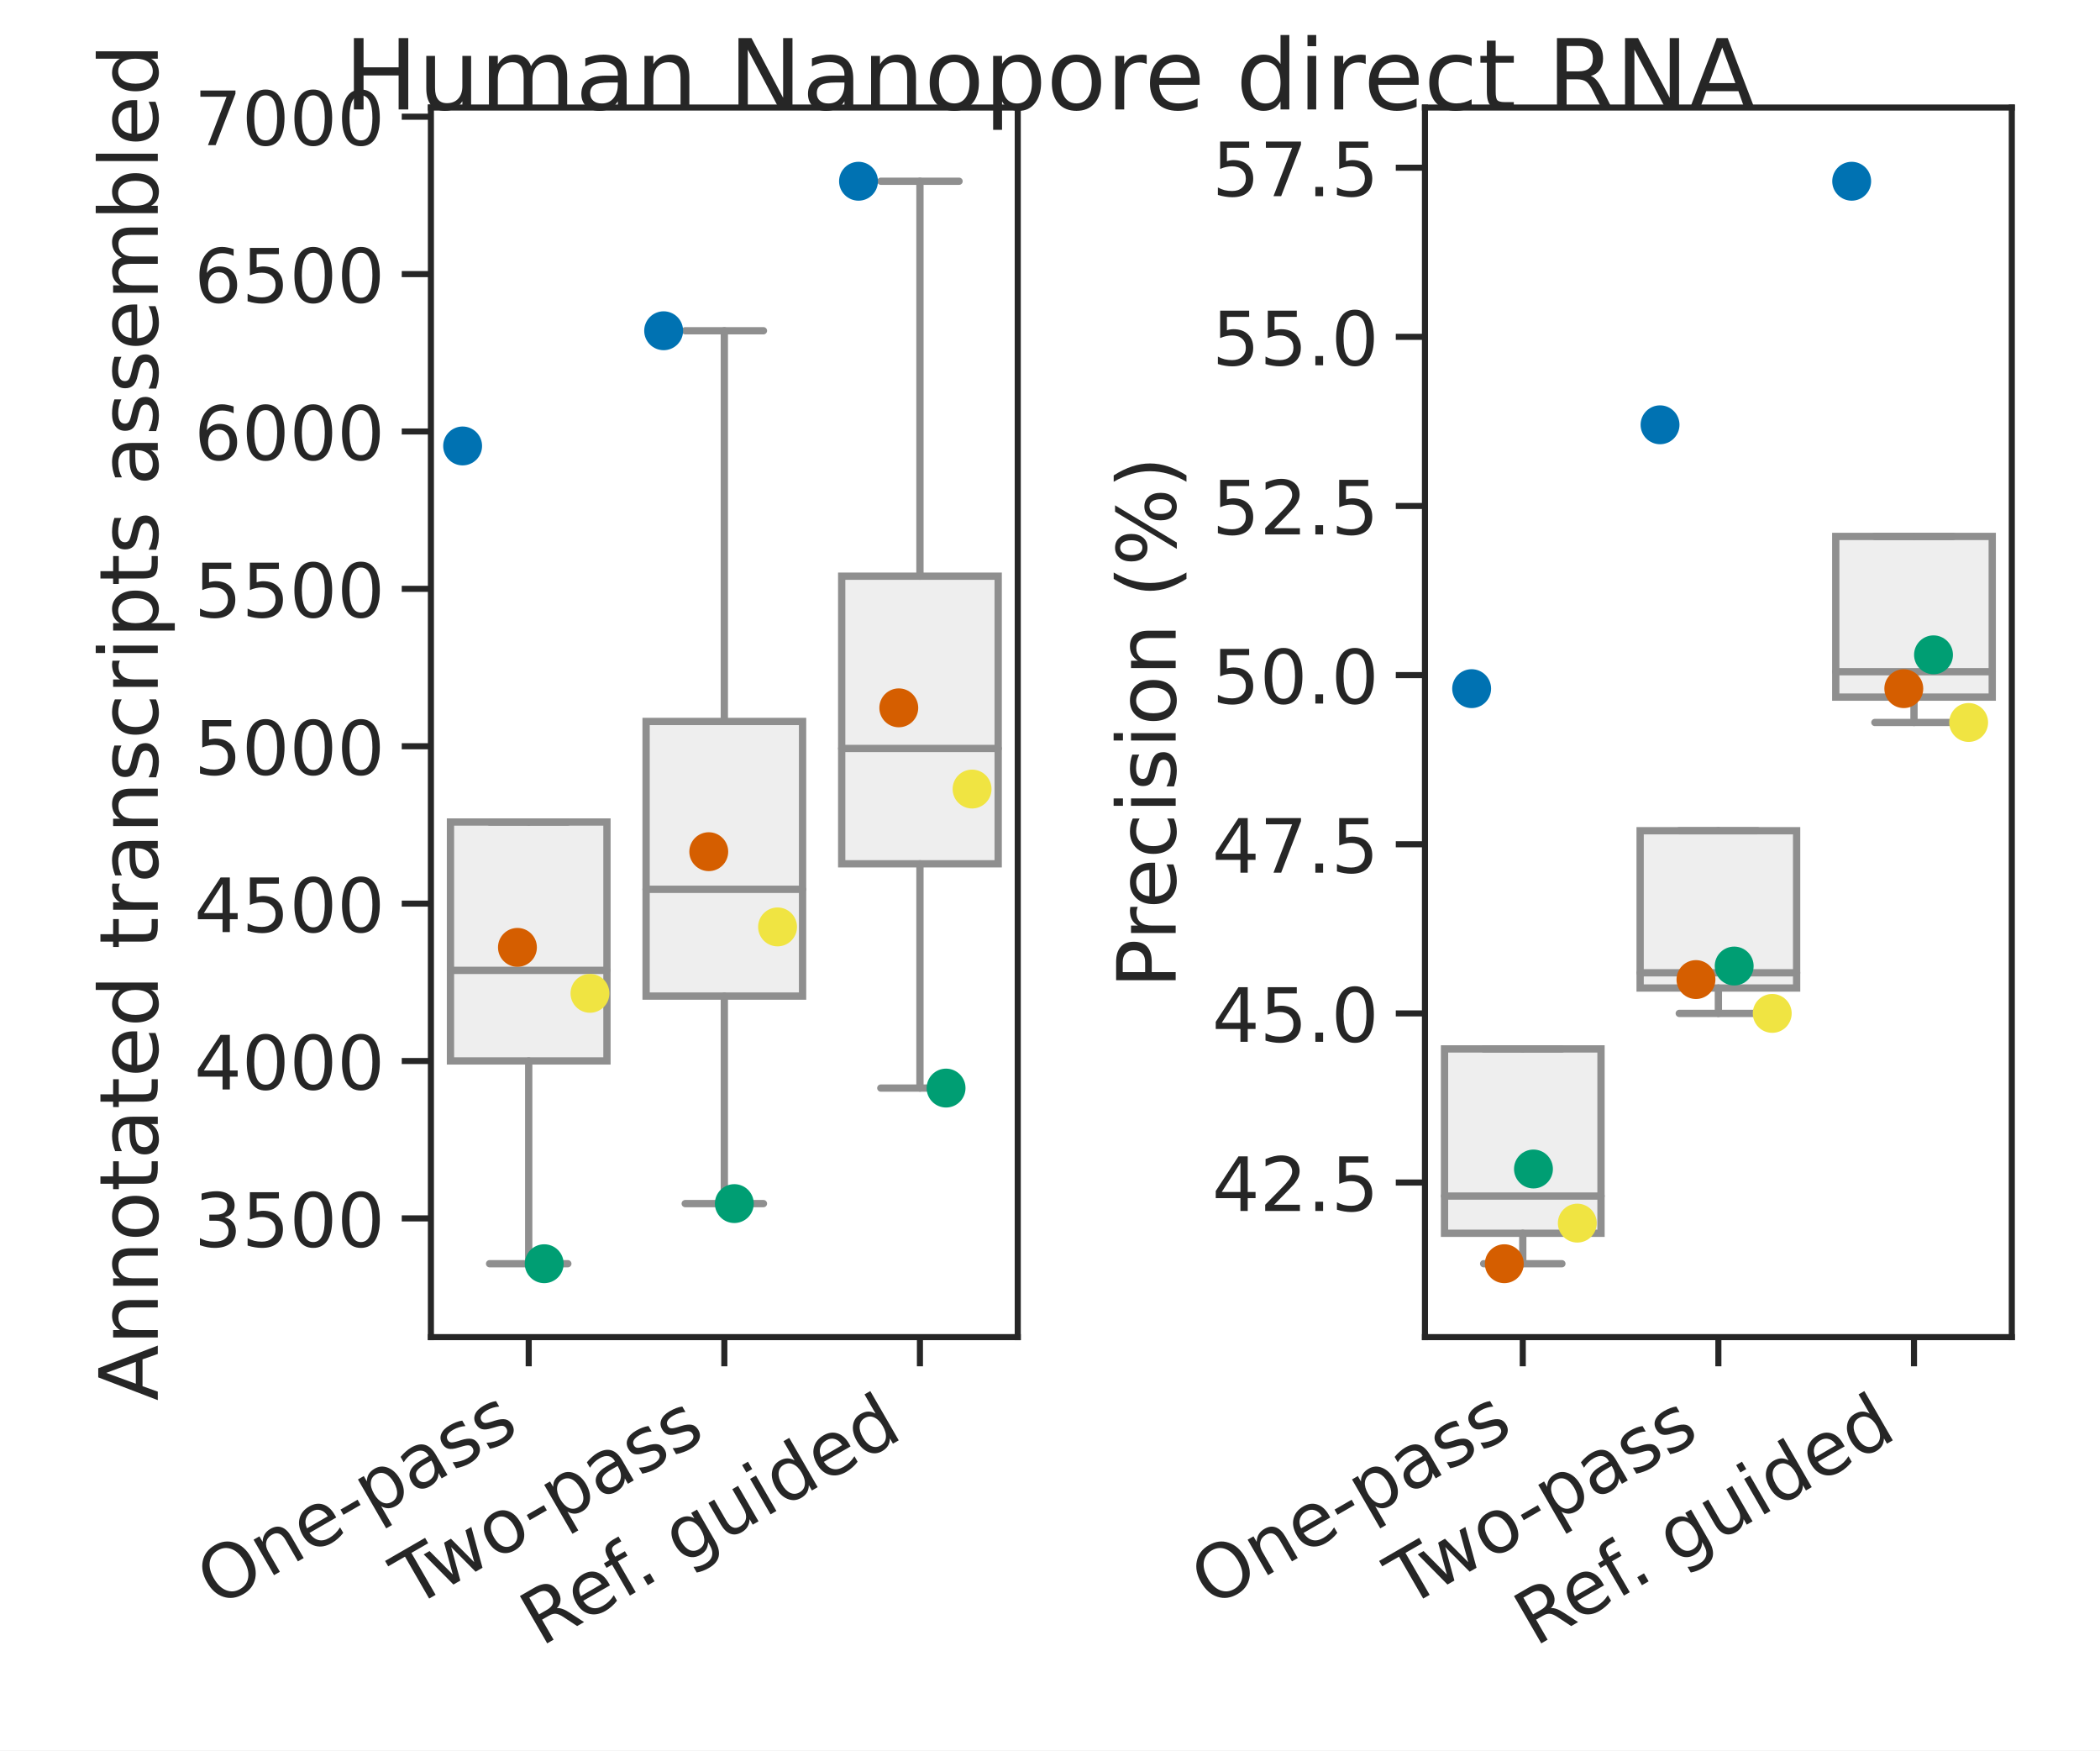
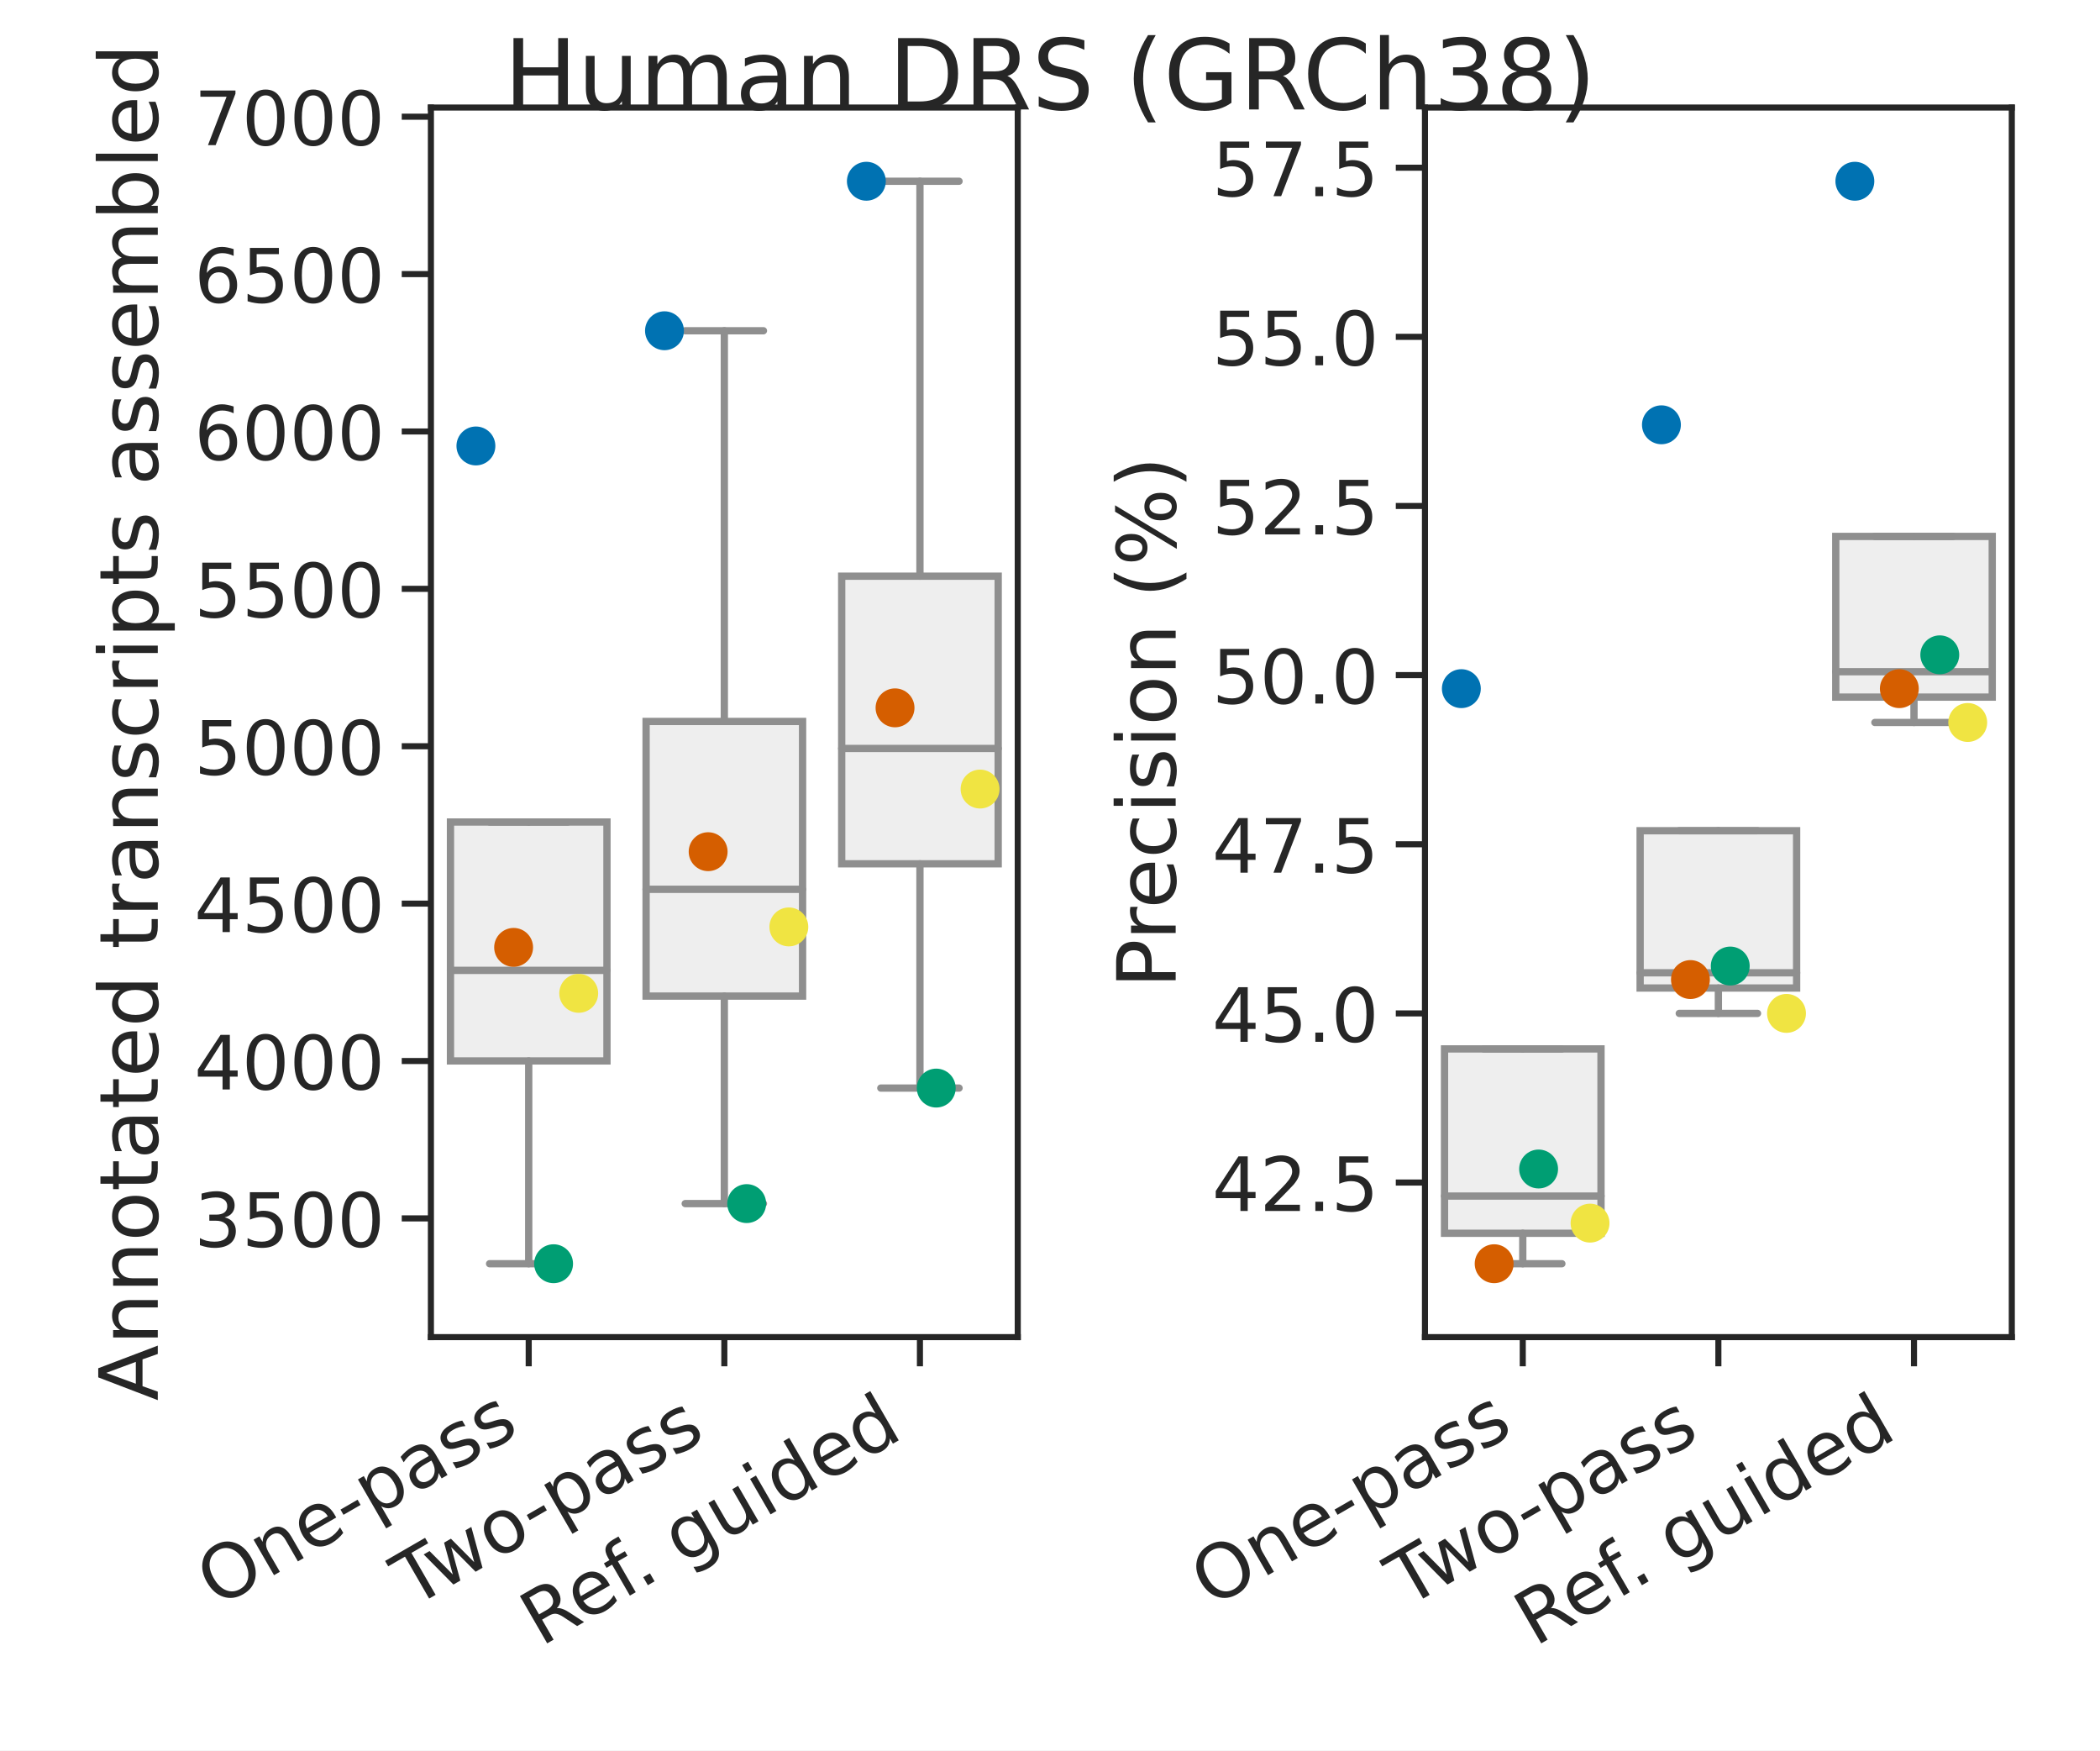
<svg xmlns="http://www.w3.org/2000/svg" xmlns:xlink="http://www.w3.org/1999/xlink" height="360pt" version="1.1" viewBox="0 0 432 360" width="432pt">
  <defs>
    <style type="text/css">
*{stroke-linecap:butt;stroke-linejoin:round;}
  </style>
  </defs>
  <g id="figure_1">
    <g id="patch_1">
      <path d="M 0 360  L 432 360  L 432 0  L 0 0  z " style="fill:#ffffff;" />
    </g>
    <g id="axes_1">
      <g id="patch_2">
        <path d="M 88.644 274.998  L 209.365 274.998  L 209.365 22.117  L 88.644 22.117  z " style="fill:#ffffff;" />
      </g>
      <g id="matplotlib.axis_1">
        <g id="xtick_1">
          <g id="line2d_1">
            <defs>
-               <path d="M 0 0  L 0 6  " id="me2e7ef3547" style="stroke:#262626;stroke-width:1.25;" />
+               <path d="M 0 0  L 0 6  " id="mc2a777e53a" style="stroke:#262626;stroke-width:1.25;" />
            </defs>
            <g>
-               <use style="fill:#262626;stroke:#262626;stroke-width:1.25;" x="108.764" xlink:href="#me2e7ef3547" y="274.998" />
+               <use style="fill:#262626;stroke:#262626;stroke-width:1.25;" x="108.764" xlink:href="#mc2a777e53a" y="274.998" />
            </g>
          </g>
          <g id="text_1">
            <text style="fill:#262626;font-family:DejaVu Sans;font-size:15.4px;font-style:normal;font-weight:normal;" transform="translate(44.65919 330.7188)rotate(-30)">One-pass</text>
          </g>
        </g>
        <g id="xtick_2">
          <g id="line2d_2">
            <g>
-               <use style="fill:#262626;stroke:#262626;stroke-width:1.25;" x="149.005" xlink:href="#me2e7ef3547" y="274.998" />
+               <use style="fill:#262626;stroke:#262626;stroke-width:1.25;" x="149.005" xlink:href="#mc2a777e53a" y="274.998" />
            </g>
          </g>
          <g id="text_2">
            <text style="fill:#262626;font-family:DejaVu Sans;font-size:15.4px;font-style:normal;font-weight:normal;" transform="translate(84.87468 330.7333)rotate(-30)">Two-pass</text>
          </g>
        </g>
        <g id="xtick_3">
          <g id="line2d_3">
            <g>
-               <use style="fill:#262626;stroke:#262626;stroke-width:1.25;" x="189.245" xlink:href="#me2e7ef3547" y="274.998" />
+               <use style="fill:#262626;stroke:#262626;stroke-width:1.25;" x="189.245" xlink:href="#mc2a777e53a" y="274.998" />
            </g>
          </g>
          <g id="text_3">
            <text style="fill:#262626;font-family:DejaVu Sans;font-size:15.4px;font-style:normal;font-weight:normal;" transform="translate(111.2574 338.7341)rotate(-30)">Ref. guided</text>
          </g>
        </g>
      </g>
      <g id="matplotlib.axis_2">
        <g id="ytick_1">
          <g id="line2d_4">
            <defs>
-               <path d="M 0 0  L -6 0  " id="mbc06d7eb19" style="stroke:#262626;stroke-width:1.25;" />
+               <path d="M 0 0  L -6 0  " id="ma9c404e598" style="stroke:#262626;stroke-width:1.25;" />
            </defs>
            <g>
-               <use style="fill:#262626;stroke:#262626;stroke-width:1.25;" x="88.644" xlink:href="#mbc06d7eb19" y="250.578" />
+               <use style="fill:#262626;stroke:#262626;stroke-width:1.25;" x="88.644" xlink:href="#ma9c404e598" y="250.578" />
            </g>
          </g>
          <g id="text_4">
            <text style="fill:#262626;font-family:DejaVu Sans;font-size:15.4px;font-style:normal;font-weight:normal;text-anchor:end;" transform="rotate(-0, 79.144, 256.4287)" x="79.144" y="256.429">3500</text>
          </g>
        </g>
        <g id="ytick_2">
          <g id="line2d_5">
            <g>
-               <use style="fill:#262626;stroke:#262626;stroke-width:1.25;" x="88.644" xlink:href="#mbc06d7eb19" y="218.21" />
+               <use style="fill:#262626;stroke:#262626;stroke-width:1.25;" x="88.644" xlink:href="#ma9c404e598" y="218.21" />
            </g>
          </g>
          <g id="text_5">
            <text style="fill:#262626;font-family:DejaVu Sans;font-size:15.4px;font-style:normal;font-weight:normal;text-anchor:end;" transform="rotate(-0, 79.144, 224.0609)" x="79.144" y="224.061">4000</text>
          </g>
        </g>
        <g id="ytick_3">
          <g id="line2d_6">
            <g>
-               <use style="fill:#262626;stroke:#262626;stroke-width:1.25;" x="88.644" xlink:href="#mbc06d7eb19" y="185.842" />
+               <use style="fill:#262626;stroke:#262626;stroke-width:1.25;" x="88.644" xlink:href="#ma9c404e598" y="185.842" />
            </g>
          </g>
          <g id="text_6">
            <text style="fill:#262626;font-family:DejaVu Sans;font-size:15.4px;font-style:normal;font-weight:normal;text-anchor:end;" transform="rotate(-0, 79.144, 191.693)" x="79.144" y="191.693">4500</text>
          </g>
        </g>
        <g id="ytick_4">
          <g id="line2d_7">
            <g>
-               <use style="fill:#262626;stroke:#262626;stroke-width:1.25;" x="88.644" xlink:href="#mbc06d7eb19" y="153.474" />
+               <use style="fill:#262626;stroke:#262626;stroke-width:1.25;" x="88.644" xlink:href="#ma9c404e598" y="153.474" />
            </g>
          </g>
          <g id="text_7">
            <text style="fill:#262626;font-family:DejaVu Sans;font-size:15.4px;font-style:normal;font-weight:normal;text-anchor:end;" transform="rotate(-0, 79.144, 159.3251)" x="79.144" y="159.325">5000</text>
          </g>
        </g>
        <g id="ytick_5">
          <g id="line2d_8">
            <g>
-               <use style="fill:#262626;stroke:#262626;stroke-width:1.25;" x="88.644" xlink:href="#mbc06d7eb19" y="121.106" />
+               <use style="fill:#262626;stroke:#262626;stroke-width:1.25;" x="88.644" xlink:href="#ma9c404e598" y="121.106" />
            </g>
          </g>
          <g id="text_8">
            <text style="fill:#262626;font-family:DejaVu Sans;font-size:15.4px;font-style:normal;font-weight:normal;text-anchor:end;" transform="rotate(-0, 79.144, 126.9573)" x="79.144" y="126.957">5500</text>
          </g>
        </g>
        <g id="ytick_6">
          <g id="line2d_9">
            <g>
-               <use style="fill:#262626;stroke:#262626;stroke-width:1.25;" x="88.644" xlink:href="#mbc06d7eb19" y="88.739" />
+               <use style="fill:#262626;stroke:#262626;stroke-width:1.25;" x="88.644" xlink:href="#ma9c404e598" y="88.739" />
            </g>
          </g>
          <g id="text_9">
            <text style="fill:#262626;font-family:DejaVu Sans;font-size:15.4px;font-style:normal;font-weight:normal;text-anchor:end;" transform="rotate(-0, 79.144, 94.58941)" x="79.144" y="94.589">6000</text>
          </g>
        </g>
        <g id="ytick_7">
          <g id="line2d_10">
            <g>
-               <use style="fill:#262626;stroke:#262626;stroke-width:1.25;" x="88.644" xlink:href="#mbc06d7eb19" y="56.371" />
+               <use style="fill:#262626;stroke:#262626;stroke-width:1.25;" x="88.644" xlink:href="#ma9c404e598" y="56.371" />
            </g>
          </g>
          <g id="text_10">
            <text style="fill:#262626;font-family:DejaVu Sans;font-size:15.4px;font-style:normal;font-weight:normal;text-anchor:end;" transform="rotate(-0, 79.144, 62.22156)" x="79.144" y="62.222">6500</text>
          </g>
        </g>
        <g id="ytick_8">
          <g id="line2d_11">
            <g>
-               <use style="fill:#262626;stroke:#262626;stroke-width:1.25;" x="88.644" xlink:href="#mbc06d7eb19" y="24.003" />
+               <use style="fill:#262626;stroke:#262626;stroke-width:1.25;" x="88.644" xlink:href="#ma9c404e598" y="24.003" />
            </g>
          </g>
          <g id="text_11">
            <text style="fill:#262626;font-family:DejaVu Sans;font-size:15.4px;font-style:normal;font-weight:normal;text-anchor:end;" transform="rotate(-0, 79.144, 29.8537)" x="79.144" y="29.854">7000</text>
          </g>
        </g>
        <g id="text_12">
          <text style="fill:#262626;font-family:DejaVu Sans;font-size:16.8px;font-style:normal;font-weight:normal;text-anchor:middle;" transform="rotate(-90, 32.45712, 148.5576)" x="32.457" y="148.558">Annotated transcripts assembled</text>
        </g>
      </g>
      <g id="patch_3">
-         <path clip-path="url(#pcef57b6c99)" d="M 92.668 218.194  L 124.86 218.194  L 124.86 169.059  L 92.668 169.059  L 92.668 218.194  z " style="fill:#eeeeee;stroke:#8f8f8f;stroke-linejoin:miter;stroke-width:1.5;" />
+         <path clip-path="url(#p36769495b2)" d="M 92.668 218.194  L 124.86 218.194  L 124.86 169.059  L 92.668 169.059  L 92.668 218.194  z " style="fill:#eeeeee;stroke:#8f8f8f;stroke-linejoin:miter;stroke-width:1.5;" />
      </g>
      <g id="patch_4">
-         <path clip-path="url(#pcef57b6c99)" d="M 132.909 204.858  L 165.101 204.858  L 165.101 148.376  L 132.909 148.376  L 132.909 204.858  z " style="fill:#eeeeee;stroke:#8f8f8f;stroke-linejoin:miter;stroke-width:1.5;" />
+         <path clip-path="url(#p36769495b2)" d="M 132.909 204.858  L 165.101 204.858  L 165.101 148.376  L 132.909 148.376  L 132.909 204.858  z " style="fill:#eeeeee;stroke:#8f8f8f;stroke-linejoin:miter;stroke-width:1.5;" />
      </g>
      <g id="patch_5">
-         <path clip-path="url(#pcef57b6c99)" d="M 173.149 177.653  L 205.341 177.653  L 205.341 118.501  L 173.149 118.501  L 173.149 177.653  z " style="fill:#eeeeee;stroke:#8f8f8f;stroke-linejoin:miter;stroke-width:1.5;" />
+         <path clip-path="url(#p36769495b2)" d="M 173.149 177.653  L 205.341 177.653  L 205.341 118.501  L 173.149 118.501  L 173.149 177.653  z " style="fill:#eeeeee;stroke:#8f8f8f;stroke-linejoin:miter;stroke-width:1.5;" />
      </g>
      <g id="PathCollection_1" />
      <g id="PathCollection_2" />
      <g id="PathCollection_3" />
      <g id="PathCollection_4" />
      <g id="line2d_12">
-         <path clip-path="url(#pcef57b6c99)" d="M 108.764 218.194  L 108.764 259.9  " style="fill:none;stroke:#8f8f8f;stroke-linecap:round;stroke-width:1.5;" />
+         <path clip-path="url(#p36769495b2)" d="M 108.764 218.194  L 108.764 259.9  " style="fill:none;stroke:#8f8f8f;stroke-linecap:round;stroke-width:1.5;" />
      </g>
      <g id="line2d_13">
-         <path clip-path="url(#pcef57b6c99)" d="M 108.764 169.059  L 108.764 169.059  " style="fill:none;stroke:#8f8f8f;stroke-linecap:round;stroke-width:1.5;" />
+         <path clip-path="url(#p36769495b2)" d="M 108.764 169.059  L 108.764 169.059  " style="fill:none;stroke:#8f8f8f;stroke-linecap:round;stroke-width:1.5;" />
      </g>
      <g id="line2d_14">
-         <path clip-path="url(#pcef57b6c99)" d="M 100.716 259.9  L 116.812 259.9  " style="fill:none;stroke:#8f8f8f;stroke-linecap:round;stroke-width:1.5;" />
+         <path clip-path="url(#p36769495b2)" d="M 100.716 259.9  L 116.812 259.9  " style="fill:none;stroke:#8f8f8f;stroke-linecap:round;stroke-width:1.5;" />
      </g>
      <g id="line2d_15">
-         <path clip-path="url(#pcef57b6c99)" d="M 100.716 169.059  L 116.812 169.059  " style="fill:none;stroke:#8f8f8f;stroke-linecap:round;stroke-width:1.5;" />
+         <path clip-path="url(#p36769495b2)" d="M 100.716 169.059  L 116.812 169.059  " style="fill:none;stroke:#8f8f8f;stroke-linecap:round;stroke-width:1.5;" />
      </g>
      <g id="line2d_16" />
      <g id="line2d_17">
-         <path clip-path="url(#pcef57b6c99)" d="M 149.005 204.858  L 149.005 247.535  " style="fill:none;stroke:#8f8f8f;stroke-linecap:round;stroke-width:1.5;" />
+         <path clip-path="url(#p36769495b2)" d="M 149.005 204.858  L 149.005 247.535  " style="fill:none;stroke:#8f8f8f;stroke-linecap:round;stroke-width:1.5;" />
      </g>
      <g id="line2d_18">
-         <path clip-path="url(#pcef57b6c99)" d="M 149.005 148.376  L 149.005 68.023  " style="fill:none;stroke:#8f8f8f;stroke-linecap:round;stroke-width:1.5;" />
+         <path clip-path="url(#p36769495b2)" d="M 149.005 148.376  L 149.005 68.023  " style="fill:none;stroke:#8f8f8f;stroke-linecap:round;stroke-width:1.5;" />
      </g>
      <g id="line2d_19">
-         <path clip-path="url(#pcef57b6c99)" d="M 140.957 247.535  L 157.053 247.535  " style="fill:none;stroke:#8f8f8f;stroke-linecap:round;stroke-width:1.5;" />
+         <path clip-path="url(#p36769495b2)" d="M 140.957 247.535  L 157.053 247.535  " style="fill:none;stroke:#8f8f8f;stroke-linecap:round;stroke-width:1.5;" />
      </g>
      <g id="line2d_20">
-         <path clip-path="url(#pcef57b6c99)" d="M 140.957 68.023  L 157.053 68.023  " style="fill:none;stroke:#8f8f8f;stroke-linecap:round;stroke-width:1.5;" />
+         <path clip-path="url(#p36769495b2)" d="M 140.957 68.023  L 157.053 68.023  " style="fill:none;stroke:#8f8f8f;stroke-linecap:round;stroke-width:1.5;" />
      </g>
      <g id="line2d_21" />
      <g id="line2d_22">
-         <path clip-path="url(#pcef57b6c99)" d="M 189.245 177.653  L 189.245 223.777  " style="fill:none;stroke:#8f8f8f;stroke-linecap:round;stroke-width:1.5;" />
+         <path clip-path="url(#p36769495b2)" d="M 189.245 177.653  L 189.245 223.777  " style="fill:none;stroke:#8f8f8f;stroke-linecap:round;stroke-width:1.5;" />
      </g>
      <g id="line2d_23">
-         <path clip-path="url(#pcef57b6c99)" d="M 189.245 118.501  L 189.245 37.274  " style="fill:none;stroke:#8f8f8f;stroke-linecap:round;stroke-width:1.5;" />
+         <path clip-path="url(#p36769495b2)" d="M 189.245 118.501  L 189.245 37.274  " style="fill:none;stroke:#8f8f8f;stroke-linecap:round;stroke-width:1.5;" />
      </g>
      <g id="line2d_24">
-         <path clip-path="url(#pcef57b6c99)" d="M 181.197 223.777  L 197.293 223.777  " style="fill:none;stroke:#8f8f8f;stroke-linecap:round;stroke-width:1.5;" />
+         <path clip-path="url(#p36769495b2)" d="M 181.197 223.777  L 197.293 223.777  " style="fill:none;stroke:#8f8f8f;stroke-linecap:round;stroke-width:1.5;" />
      </g>
      <g id="line2d_25">
-         <path clip-path="url(#pcef57b6c99)" d="M 181.197 37.274  L 197.293 37.274  " style="fill:none;stroke:#8f8f8f;stroke-linecap:round;stroke-width:1.5;" />
+         <path clip-path="url(#p36769495b2)" d="M 181.197 37.274  L 197.293 37.274  " style="fill:none;stroke:#8f8f8f;stroke-linecap:round;stroke-width:1.5;" />
      </g>
      <g id="line2d_26" />
      <g id="line2d_27">
-         <path clip-path="url(#pcef57b6c99)" d="M 92.668 199.566  L 124.86 199.566  " style="fill:none;stroke:#8f8f8f;stroke-linecap:round;stroke-width:1.5;" />
+         <path clip-path="url(#p36769495b2)" d="M 92.668 199.566  L 124.86 199.566  " style="fill:none;stroke:#8f8f8f;stroke-linecap:round;stroke-width:1.5;" />
      </g>
      <g id="line2d_28">
-         <path clip-path="url(#pcef57b6c99)" d="M 132.909 182.897  L 165.101 182.897  " style="fill:none;stroke:#8f8f8f;stroke-linecap:round;stroke-width:1.5;" />
+         <path clip-path="url(#p36769495b2)" d="M 132.909 182.897  L 165.101 182.897  " style="fill:none;stroke:#8f8f8f;stroke-linecap:round;stroke-width:1.5;" />
      </g>
      <g id="line2d_29">
-         <path clip-path="url(#pcef57b6c99)" d="M 173.149 153.927  L 205.341 153.927  " style="fill:none;stroke:#8f8f8f;stroke-linecap:round;stroke-width:1.5;" />
+         <path clip-path="url(#p36769495b2)" d="M 173.149 153.927  L 205.341 153.927  " style="fill:none;stroke:#8f8f8f;stroke-linecap:round;stroke-width:1.5;" />
      </g>
      <g id="patch_6">
        <path d="M 88.644 274.998  L 88.644 22.117  " style="fill:none;stroke:#262626;stroke-linecap:square;stroke-linejoin:miter;stroke-width:1.25;" />
      </g>
      <g id="patch_7">
        <path d="M 209.365 274.998  L 209.365 22.117  " style="fill:none;stroke:#262626;stroke-linecap:square;stroke-linejoin:miter;stroke-width:1.25;" />
      </g>
      <g id="patch_8">
        <path d="M 88.644 274.998  L 209.365 274.998  " style="fill:none;stroke:#262626;stroke-linecap:square;stroke-linejoin:miter;stroke-width:1.25;" />
      </g>
      <g id="patch_9">
        <path d="M 88.644 22.117  L 209.365 22.117  " style="fill:none;stroke:#262626;stroke-linecap:square;stroke-linejoin:miter;stroke-width:1.25;" />
      </g>
      <g id="PathCollection_5">
        <defs>
-           <path d="M 0 4  C 1.061 4 2.078 3.579 2.828 2.828  C 3.579 2.078 4 1.061 4 0  C 4 -1.061 3.579 -2.078 2.828 -2.828  C 2.078 -3.579 1.061 -4 0 -4  C -1.061 -4 -2.078 -3.579 -2.828 -2.828  C -3.579 -2.078 -4 -1.061 -4 0  C -4 1.061 -3.579 2.078 -2.828 2.828  C -2.078 3.579 -1.061 4 0 4  z " id="m4cef4eec28" />
+           <path d="M 0 4  C 1.061 4 2.078 3.579 2.828 2.828  C 3.579 2.078 4 1.061 4 0  C 4 -1.061 3.579 -2.078 2.828 -2.828  C 2.078 -3.579 1.061 -4 0 -4  C -1.061 -4 -2.078 -3.579 -2.828 -2.828  C -3.579 -2.078 -4 -1.061 -4 0  C -4 1.061 -3.579 2.078 -2.828 2.828  C -2.078 3.579 -1.061 4 0 4  z " id="mb7d07e45f6" />
        </defs>
-         <g clip-path="url(#pcef57b6c99)">
-           <use style="fill:#0072b2;" x="95.168" xlink:href="#m4cef4eec28" y="91.716" />
+         <g clip-path="url(#p36769495b2)">
+           <use style="fill:#0072b2;" x="97.901" xlink:href="#mb7d07e45f6" y="91.716" />
        </g>
      </g>
      <g id="PathCollection_6">
        <defs>
-           <path d="M 0 4  C 1.061 4 2.078 3.579 2.828 2.828  C 3.579 2.078 4 1.061 4 0  C 4 -1.061 3.579 -2.078 2.828 -2.828  C 2.078 -3.579 1.061 -4 0 -4  C -1.061 -4 -2.078 -3.579 -2.828 -2.828  C -3.579 -2.078 -4 -1.061 -4 0  C -4 1.061 -3.579 2.078 -2.828 2.828  C -2.078 3.579 -1.061 4 0 4  z " id="m0946649581" />
+           <path d="M 0 4  C 1.061 4 2.078 3.579 2.828 2.828  C 3.579 2.078 4 1.061 4 0  C 4 -1.061 3.579 -2.078 2.828 -2.828  C 2.078 -3.579 1.061 -4 0 -4  C -1.061 -4 -2.078 -3.579 -2.828 -2.828  C -3.579 -2.078 -4 -1.061 -4 0  C -4 1.061 -3.579 2.078 -2.828 2.828  C -2.078 3.579 -1.061 4 0 4  z " id="m03989f350c" />
        </defs>
-         <g clip-path="url(#pcef57b6c99)">
-           <use style="fill:#d55e00;" x="106.445" xlink:href="#m0946649581" y="194.84" />
+         <g clip-path="url(#p36769495b2)">
+           <use style="fill:#d55e00;" x="105.659" xlink:href="#m03989f350c" y="194.84" />
        </g>
      </g>
      <g id="PathCollection_7">
        <defs>
-           <path d="M 0 4  C 1.061 4 2.078 3.579 2.828 2.828  C 3.579 2.078 4 1.061 4 0  C 4 -1.061 3.579 -2.078 2.828 -2.828  C 2.078 -3.579 1.061 -4 0 -4  C -1.061 -4 -2.078 -3.579 -2.828 -2.828  C -3.579 -2.078 -4 -1.061 -4 0  C -4 1.061 -3.579 2.078 -2.828 2.828  C -2.078 3.579 -1.061 4 0 4  z " id="m616df7e43f" />
+           <path d="M 0 4  C 1.061 4 2.078 3.579 2.828 2.828  C 3.579 2.078 4 1.061 4 0  C 4 -1.061 3.579 -2.078 2.828 -2.828  C 2.078 -3.579 1.061 -4 0 -4  C -1.061 -4 -2.078 -3.579 -2.828 -2.828  C -3.579 -2.078 -4 -1.061 -4 0  C -4 1.061 -3.579 2.078 -2.828 2.828  C -2.078 3.579 -1.061 4 0 4  z " id="me5a659e91c" />
        </defs>
-         <g clip-path="url(#pcef57b6c99)">
-           <use style="fill:#009e73;" x="111.953" xlink:href="#m616df7e43f" y="259.9" />
+         <g clip-path="url(#p36769495b2)">
+           <use style="fill:#009e73;" x="113.881" xlink:href="#me5a659e91c" y="259.9" />
        </g>
      </g>
      <g id="PathCollection_8">
        <defs>
-           <path d="M 0 4  C 1.061 4 2.078 3.579 2.828 2.828  C 3.579 2.078 4 1.061 4 0  C 4 -1.061 3.579 -2.078 2.828 -2.828  C 2.078 -3.579 1.061 -4 0 -4  C -1.061 -4 -2.078 -3.579 -2.828 -2.828  C -3.579 -2.078 -4 -1.061 -4 0  C -4 1.061 -3.579 2.078 -2.828 2.828  C -2.078 3.579 -1.061 4 0 4  z " id="m09554f252c" />
+           <path d="M 0 4  C 1.061 4 2.078 3.579 2.828 2.828  C 3.579 2.078 4 1.061 4 0  C 4 -1.061 3.579 -2.078 2.828 -2.828  C 2.078 -3.579 1.061 -4 0 -4  C -1.061 -4 -2.078 -3.579 -2.828 -2.828  C -3.579 -2.078 -4 -1.061 -4 0  C -4 1.061 -3.579 2.078 -2.828 2.828  C -2.078 3.579 -1.061 4 0 4  z " id="m3bd70b9e2d" />
        </defs>
-         <g clip-path="url(#pcef57b6c99)">
-           <use style="fill:#f0e442;" x="121.365" xlink:href="#m09554f252c" y="204.292" />
+         <g clip-path="url(#p36769495b2)">
+           <use style="fill:#f0e442;" x="119.049" xlink:href="#m3bd70b9e2d" y="204.292" />
        </g>
      </g>
      <g id="PathCollection_9">
-         <g clip-path="url(#pcef57b6c99)">
-           <use style="fill:#0072b2;" x="136.523" xlink:href="#m4cef4eec28" y="68.023" />
+         <g clip-path="url(#p36769495b2)">
+           <use style="fill:#0072b2;" x="136.695" xlink:href="#mb7d07e45f6" y="68.023" />
        </g>
      </g>
      <g id="PathCollection_10">
-         <g clip-path="url(#pcef57b6c99)">
-           <use style="fill:#d55e00;" x="145.803" xlink:href="#m0946649581" y="175.161" />
+         <g clip-path="url(#p36769495b2)">
+           <use style="fill:#d55e00;" x="145.676" xlink:href="#m03989f350c" y="175.161" />
        </g>
      </g>
      <g id="PathCollection_11">
-         <g clip-path="url(#pcef57b6c99)">
-           <use style="fill:#009e73;" x="151.061" xlink:href="#m616df7e43f" y="247.535" />
+         <g clip-path="url(#p36769495b2)">
+           <use style="fill:#009e73;" x="153.604" xlink:href="#me5a659e91c" y="247.535" />
        </g>
      </g>
      <g id="PathCollection_12">
-         <g clip-path="url(#pcef57b6c99)">
-           <use style="fill:#f0e442;" x="159.954" xlink:href="#m09554f252c" y="190.633" />
+         <g clip-path="url(#p36769495b2)">
+           <use style="fill:#f0e442;" x="162.277" xlink:href="#m3bd70b9e2d" y="190.633" />
        </g>
      </g>
      <g id="PathCollection_13">
-         <g clip-path="url(#pcef57b6c99)">
-           <use style="fill:#0072b2;" x="176.609" xlink:href="#m4cef4eec28" y="37.274" />
+         <g clip-path="url(#p36769495b2)">
+           <use style="fill:#0072b2;" x="178.223" xlink:href="#mb7d07e45f6" y="37.274" />
        </g>
      </g>
      <g id="PathCollection_14">
-         <g clip-path="url(#pcef57b6c99)">
-           <use style="fill:#d55e00;" x="184.894" xlink:href="#m0946649581" y="145.577" />
+         <g clip-path="url(#p36769495b2)">
+           <use style="fill:#d55e00;" x="184.122" xlink:href="#m03989f350c" y="145.577" />
        </g>
      </g>
      <g id="PathCollection_15">
-         <g clip-path="url(#pcef57b6c99)">
-           <use style="fill:#009e73;" x="194.618" xlink:href="#m616df7e43f" y="223.777" />
+         <g clip-path="url(#p36769495b2)">
+           <use style="fill:#009e73;" x="192.598" xlink:href="#me5a659e91c" y="223.777" />
        </g>
      </g>
      <g id="PathCollection_16">
-         <g clip-path="url(#pcef57b6c99)">
-           <use style="fill:#f0e442;" x="199.968" xlink:href="#m09554f252c" y="162.278" />
+         <g clip-path="url(#p36769495b2)">
+           <use style="fill:#f0e442;" x="201.617" xlink:href="#m3bd70b9e2d" y="162.278" />
        </g>
      </g>
    </g>
    <g id="axes_2">
      <g id="patch_10">
        <path d="M 293.135 274.998  L 413.856 274.998  L 413.856 22.117  L 293.135 22.117  z " style="fill:#ffffff;" />
      </g>
      <g id="matplotlib.axis_3">
        <g id="xtick_4">
          <g id="line2d_30">
            <g>
-               <use style="fill:#262626;stroke:#262626;stroke-width:1.25;" x="313.255" xlink:href="#me2e7ef3547" y="274.998" />
+               <use style="fill:#262626;stroke:#262626;stroke-width:1.25;" x="313.255" xlink:href="#mc2a777e53a" y="274.998" />
            </g>
          </g>
          <g id="text_13">
            <text style="fill:#262626;font-family:DejaVu Sans;font-size:15.4px;font-style:normal;font-weight:normal;" transform="translate(249.1497 330.7188)rotate(-30)">One-pass</text>
          </g>
        </g>
        <g id="xtick_5">
          <g id="line2d_31">
            <g>
-               <use style="fill:#262626;stroke:#262626;stroke-width:1.25;" x="353.495" xlink:href="#me2e7ef3547" y="274.998" />
+               <use style="fill:#262626;stroke:#262626;stroke-width:1.25;" x="353.495" xlink:href="#mc2a777e53a" y="274.998" />
            </g>
          </g>
          <g id="text_14">
            <text style="fill:#262626;font-family:DejaVu Sans;font-size:15.4px;font-style:normal;font-weight:normal;" transform="translate(289.3652 330.7333)rotate(-30)">Two-pass</text>
          </g>
        </g>
        <g id="xtick_6">
          <g id="line2d_32">
            <g>
-               <use style="fill:#262626;stroke:#262626;stroke-width:1.25;" x="393.736" xlink:href="#me2e7ef3547" y="274.998" />
+               <use style="fill:#262626;stroke:#262626;stroke-width:1.25;" x="393.736" xlink:href="#mc2a777e53a" y="274.998" />
            </g>
          </g>
          <g id="text_15">
            <text style="fill:#262626;font-family:DejaVu Sans;font-size:15.4px;font-style:normal;font-weight:normal;" transform="translate(315.7479 338.7341)rotate(-30)">Ref. guided</text>
          </g>
        </g>
      </g>
      <g id="matplotlib.axis_4">
        <g id="ytick_9">
          <g id="line2d_33">
            <g>
-               <use style="fill:#262626;stroke:#262626;stroke-width:1.25;" x="293.135" xlink:href="#mbc06d7eb19" y="243.203" />
+               <use style="fill:#262626;stroke:#262626;stroke-width:1.25;" x="293.135" xlink:href="#ma9c404e598" y="243.203" />
            </g>
          </g>
          <g id="text_16">
            <text style="fill:#262626;font-family:DejaVu Sans;font-size:15.4px;font-style:normal;font-weight:normal;text-anchor:end;" transform="rotate(-0, 283.6345, 249.0537)" x="283.635" y="249.054">42.5</text>
          </g>
        </g>
        <g id="ytick_10">
          <g id="line2d_34">
            <g>
-               <use style="fill:#262626;stroke:#262626;stroke-width:1.25;" x="293.135" xlink:href="#mbc06d7eb19" y="208.418" />
+               <use style="fill:#262626;stroke:#262626;stroke-width:1.25;" x="293.135" xlink:href="#ma9c404e598" y="208.418" />
            </g>
          </g>
          <g id="text_17">
            <text style="fill:#262626;font-family:DejaVu Sans;font-size:15.4px;font-style:normal;font-weight:normal;text-anchor:end;" transform="rotate(-0, 283.6345, 214.2684)" x="283.635" y="214.268">45.0</text>
          </g>
        </g>
        <g id="ytick_11">
          <g id="line2d_35">
            <g>
-               <use style="fill:#262626;stroke:#262626;stroke-width:1.25;" x="293.135" xlink:href="#mbc06d7eb19" y="173.632" />
+               <use style="fill:#262626;stroke:#262626;stroke-width:1.25;" x="293.135" xlink:href="#ma9c404e598" y="173.632" />
            </g>
          </g>
          <g id="text_18">
            <text style="fill:#262626;font-family:DejaVu Sans;font-size:15.4px;font-style:normal;font-weight:normal;text-anchor:end;" transform="rotate(-0, 283.6345, 179.483)" x="283.635" y="179.483">47.5</text>
          </g>
        </g>
        <g id="ytick_12">
          <g id="line2d_36">
            <g>
-               <use style="fill:#262626;stroke:#262626;stroke-width:1.25;" x="293.135" xlink:href="#mbc06d7eb19" y="138.847" />
+               <use style="fill:#262626;stroke:#262626;stroke-width:1.25;" x="293.135" xlink:href="#ma9c404e598" y="138.847" />
            </g>
          </g>
          <g id="text_19">
            <text style="fill:#262626;font-family:DejaVu Sans;font-size:15.4px;font-style:normal;font-weight:normal;text-anchor:end;" transform="rotate(-0, 283.6345, 144.6977)" x="283.635" y="144.698">50.0</text>
          </g>
        </g>
        <g id="ytick_13">
          <g id="line2d_37">
            <g>
-               <use style="fill:#262626;stroke:#262626;stroke-width:1.25;" x="293.135" xlink:href="#mbc06d7eb19" y="104.062" />
+               <use style="fill:#262626;stroke:#262626;stroke-width:1.25;" x="293.135" xlink:href="#ma9c404e598" y="104.062" />
            </g>
          </g>
          <g id="text_20">
            <text style="fill:#262626;font-family:DejaVu Sans;font-size:15.4px;font-style:normal;font-weight:normal;text-anchor:end;" transform="rotate(-0, 283.6345, 109.9124)" x="283.635" y="109.912">52.5</text>
          </g>
        </g>
        <g id="ytick_14">
          <g id="line2d_38">
            <g>
-               <use style="fill:#262626;stroke:#262626;stroke-width:1.25;" x="293.135" xlink:href="#mbc06d7eb19" y="69.276" />
+               <use style="fill:#262626;stroke:#262626;stroke-width:1.25;" x="293.135" xlink:href="#ma9c404e598" y="69.276" />
            </g>
          </g>
          <g id="text_21">
            <text style="fill:#262626;font-family:DejaVu Sans;font-size:15.4px;font-style:normal;font-weight:normal;text-anchor:end;" transform="rotate(-0, 283.6345, 75.12703)" x="283.635" y="75.127">55.0</text>
          </g>
        </g>
        <g id="ytick_15">
          <g id="line2d_39">
            <g>
-               <use style="fill:#262626;stroke:#262626;stroke-width:1.25;" x="293.135" xlink:href="#mbc06d7eb19" y="34.491" />
+               <use style="fill:#262626;stroke:#262626;stroke-width:1.25;" x="293.135" xlink:href="#ma9c404e598" y="34.491" />
            </g>
          </g>
          <g id="text_22">
            <text style="fill:#262626;font-family:DejaVu Sans;font-size:15.4px;font-style:normal;font-weight:normal;text-anchor:end;" transform="rotate(-0, 283.6345, 40.34169)" x="283.635" y="40.342">57.5</text>
          </g>
        </g>
        <g id="text_23">
          <text style="fill:#262626;font-family:DejaVu Sans;font-size:16.8px;font-style:normal;font-weight:normal;text-anchor:middle;" transform="rotate(-90, 241.8516, 148.5576)" x="241.852" y="148.558">Precision (%)</text>
        </g>
      </g>
      <g id="patch_11">
-         <path clip-path="url(#pf25d13cbad)" d="M 297.159 253.638  L 329.351 253.638  L 329.351 215.722  L 297.159 215.722  L 297.159 253.638  z " style="fill:#eeeeee;stroke:#8f8f8f;stroke-linejoin:miter;stroke-width:1.5;" />
+         <path clip-path="url(#p8d2e023eee)" d="M 297.159 253.638  L 329.351 253.638  L 329.351 215.722  L 297.159 215.722  L 297.159 253.638  z " style="fill:#eeeeee;stroke:#8f8f8f;stroke-linejoin:miter;stroke-width:1.5;" />
      </g>
      <g id="patch_12">
-         <path clip-path="url(#pf25d13cbad)" d="M 337.399 203.2  L 369.591 203.2  L 369.591 170.849  L 337.399 170.849  L 337.399 203.2  z " style="fill:#eeeeee;stroke:#8f8f8f;stroke-linejoin:miter;stroke-width:1.5;" />
+         <path clip-path="url(#p8d2e023eee)" d="M 337.399 203.2  L 369.591 203.2  L 369.591 170.849  L 337.399 170.849  L 337.399 203.2  z " style="fill:#eeeeee;stroke:#8f8f8f;stroke-linejoin:miter;stroke-width:1.5;" />
      </g>
      <g id="patch_13">
-         <path clip-path="url(#pf25d13cbad)" d="M 377.64 143.369  L 409.832 143.369  L 409.832 110.323  L 377.64 110.323  L 377.64 143.369  z " style="fill:#eeeeee;stroke:#8f8f8f;stroke-linejoin:miter;stroke-width:1.5;" />
+         <path clip-path="url(#p8d2e023eee)" d="M 377.64 143.369  L 409.832 143.369  L 409.832 110.323  L 377.64 110.323  L 377.64 143.369  z " style="fill:#eeeeee;stroke:#8f8f8f;stroke-linejoin:miter;stroke-width:1.5;" />
      </g>
      <g id="PathCollection_17" />
      <g id="PathCollection_18" />
      <g id="PathCollection_19" />
      <g id="PathCollection_20" />
      <g id="line2d_40">
-         <path clip-path="url(#pf25d13cbad)" d="M 313.255 253.638  L 313.255 259.9  " style="fill:none;stroke:#8f8f8f;stroke-linecap:round;stroke-width:1.5;" />
+         <path clip-path="url(#p8d2e023eee)" d="M 313.255 253.638  L 313.255 259.9  " style="fill:none;stroke:#8f8f8f;stroke-linecap:round;stroke-width:1.5;" />
      </g>
      <g id="line2d_41">
-         <path clip-path="url(#pf25d13cbad)" d="M 313.255 215.722  L 313.255 215.722  " style="fill:none;stroke:#8f8f8f;stroke-linecap:round;stroke-width:1.5;" />
+         <path clip-path="url(#p8d2e023eee)" d="M 313.255 215.722  L 313.255 215.722  " style="fill:none;stroke:#8f8f8f;stroke-linecap:round;stroke-width:1.5;" />
      </g>
      <g id="line2d_42">
-         <path clip-path="url(#pf25d13cbad)" d="M 305.207 259.9  L 321.303 259.9  " style="fill:none;stroke:#8f8f8f;stroke-linecap:round;stroke-width:1.5;" />
+         <path clip-path="url(#p8d2e023eee)" d="M 305.207 259.9  L 321.303 259.9  " style="fill:none;stroke:#8f8f8f;stroke-linecap:round;stroke-width:1.5;" />
      </g>
      <g id="line2d_43">
-         <path clip-path="url(#pf25d13cbad)" d="M 305.207 215.722  L 321.303 215.722  " style="fill:none;stroke:#8f8f8f;stroke-linecap:round;stroke-width:1.5;" />
+         <path clip-path="url(#p8d2e023eee)" d="M 305.207 215.722  L 321.303 215.722  " style="fill:none;stroke:#8f8f8f;stroke-linecap:round;stroke-width:1.5;" />
      </g>
      <g id="line2d_44" />
      <g id="line2d_45">
-         <path clip-path="url(#pf25d13cbad)" d="M 353.495 203.2  L 353.495 208.418  " style="fill:none;stroke:#8f8f8f;stroke-linecap:round;stroke-width:1.5;" />
+         <path clip-path="url(#p8d2e023eee)" d="M 353.495 203.2  L 353.495 208.418  " style="fill:none;stroke:#8f8f8f;stroke-linecap:round;stroke-width:1.5;" />
      </g>
      <g id="line2d_46">
-         <path clip-path="url(#pf25d13cbad)" d="M 353.495 170.849  L 353.495 170.849  " style="fill:none;stroke:#8f8f8f;stroke-linecap:round;stroke-width:1.5;" />
+         <path clip-path="url(#p8d2e023eee)" d="M 353.495 170.849  L 353.495 170.849  " style="fill:none;stroke:#8f8f8f;stroke-linecap:round;stroke-width:1.5;" />
      </g>
      <g id="line2d_47">
-         <path clip-path="url(#pf25d13cbad)" d="M 345.447 208.418  L 361.543 208.418  " style="fill:none;stroke:#8f8f8f;stroke-linecap:round;stroke-width:1.5;" />
+         <path clip-path="url(#p8d2e023eee)" d="M 345.447 208.418  L 361.543 208.418  " style="fill:none;stroke:#8f8f8f;stroke-linecap:round;stroke-width:1.5;" />
      </g>
      <g id="line2d_48">
-         <path clip-path="url(#pf25d13cbad)" d="M 345.447 170.849  L 361.543 170.849  " style="fill:none;stroke:#8f8f8f;stroke-linecap:round;stroke-width:1.5;" />
+         <path clip-path="url(#p8d2e023eee)" d="M 345.447 170.849  L 361.543 170.849  " style="fill:none;stroke:#8f8f8f;stroke-linecap:round;stroke-width:1.5;" />
      </g>
      <g id="line2d_49" />
      <g id="line2d_50">
-         <path clip-path="url(#pf25d13cbad)" d="M 393.736 143.369  L 393.736 148.587  " style="fill:none;stroke:#8f8f8f;stroke-linecap:round;stroke-width:1.5;" />
+         <path clip-path="url(#p8d2e023eee)" d="M 393.736 143.369  L 393.736 148.587  " style="fill:none;stroke:#8f8f8f;stroke-linecap:round;stroke-width:1.5;" />
      </g>
      <g id="line2d_51">
-         <path clip-path="url(#pf25d13cbad)" d="M 393.736 110.323  L 393.736 110.323  " style="fill:none;stroke:#8f8f8f;stroke-linecap:round;stroke-width:1.5;" />
+         <path clip-path="url(#p8d2e023eee)" d="M 393.736 110.323  L 393.736 110.323  " style="fill:none;stroke:#8f8f8f;stroke-linecap:round;stroke-width:1.5;" />
      </g>
      <g id="line2d_52">
-         <path clip-path="url(#pf25d13cbad)" d="M 385.688 148.587  L 401.784 148.587  " style="fill:none;stroke:#8f8f8f;stroke-linecap:round;stroke-width:1.5;" />
+         <path clip-path="url(#p8d2e023eee)" d="M 385.688 148.587  L 401.784 148.587  " style="fill:none;stroke:#8f8f8f;stroke-linecap:round;stroke-width:1.5;" />
      </g>
      <g id="line2d_53">
-         <path clip-path="url(#pf25d13cbad)" d="M 385.688 110.323  L 401.784 110.323  " style="fill:none;stroke:#8f8f8f;stroke-linecap:round;stroke-width:1.5;" />
+         <path clip-path="url(#p8d2e023eee)" d="M 385.688 110.323  L 401.784 110.323  " style="fill:none;stroke:#8f8f8f;stroke-linecap:round;stroke-width:1.5;" />
      </g>
      <g id="line2d_54" />
      <g id="line2d_55">
-         <path clip-path="url(#pf25d13cbad)" d="M 297.159 245.986  L 329.351 245.986  " style="fill:none;stroke:#8f8f8f;stroke-linecap:round;stroke-width:1.5;" />
+         <path clip-path="url(#p8d2e023eee)" d="M 297.159 245.986  L 329.351 245.986  " style="fill:none;stroke:#8f8f8f;stroke-linecap:round;stroke-width:1.5;" />
      </g>
      <g id="line2d_56">
-         <path clip-path="url(#pf25d13cbad)" d="M 337.399 200.069  L 369.591 200.069  " style="fill:none;stroke:#8f8f8f;stroke-linecap:round;stroke-width:1.5;" />
+         <path clip-path="url(#p8d2e023eee)" d="M 337.399 200.069  L 369.591 200.069  " style="fill:none;stroke:#8f8f8f;stroke-linecap:round;stroke-width:1.5;" />
      </g>
      <g id="line2d_57">
-         <path clip-path="url(#pf25d13cbad)" d="M 377.64 138.151  L 409.832 138.151  " style="fill:none;stroke:#8f8f8f;stroke-linecap:round;stroke-width:1.5;" />
+         <path clip-path="url(#p8d2e023eee)" d="M 377.64 138.151  L 409.832 138.151  " style="fill:none;stroke:#8f8f8f;stroke-linecap:round;stroke-width:1.5;" />
      </g>
      <g id="patch_14">
        <path d="M 293.135 274.998  L 293.135 22.117  " style="fill:none;stroke:#262626;stroke-linecap:square;stroke-linejoin:miter;stroke-width:1.25;" />
      </g>
      <g id="patch_15">
        <path d="M 413.856 274.998  L 413.856 22.117  " style="fill:none;stroke:#262626;stroke-linecap:square;stroke-linejoin:miter;stroke-width:1.25;" />
      </g>
      <g id="patch_16">
        <path d="M 293.135 274.998  L 413.856 274.998  " style="fill:none;stroke:#262626;stroke-linecap:square;stroke-linejoin:miter;stroke-width:1.25;" />
      </g>
      <g id="patch_17">
        <path d="M 293.135 22.117  L 413.856 22.117  " style="fill:none;stroke:#262626;stroke-linecap:square;stroke-linejoin:miter;stroke-width:1.25;" />
      </g>
      <g id="PathCollection_21">
-         <g clip-path="url(#pf25d13cbad)">
-           <use style="fill:#0072b2;" x="302.739" xlink:href="#m4cef4eec28" y="141.63" />
+         <g clip-path="url(#p8d2e023eee)">
+           <use style="fill:#0072b2;" x="300.621" xlink:href="#mb7d07e45f6" y="141.63" />
        </g>
      </g>
      <g id="PathCollection_22">
-         <g clip-path="url(#pf25d13cbad)">
-           <use style="fill:#d55e00;" x="309.459" xlink:href="#m0946649581" y="259.9" />
+         <g clip-path="url(#p8d2e023eee)">
+           <use style="fill:#d55e00;" x="307.369" xlink:href="#m03989f350c" y="259.9" />
        </g>
      </g>
      <g id="PathCollection_23">
-         <g clip-path="url(#pf25d13cbad)">
-           <use style="fill:#009e73;" x="315.455" xlink:href="#m616df7e43f" y="240.42" />
+         <g clip-path="url(#p8d2e023eee)">
+           <use style="fill:#009e73;" x="316.513" xlink:href="#me5a659e91c" y="240.42" />
        </g>
      </g>
      <g id="PathCollection_24">
-         <g clip-path="url(#pf25d13cbad)">
-           <use style="fill:#f0e442;" x="324.475" xlink:href="#m09554f252c" y="251.551" />
+         <g clip-path="url(#p8d2e023eee)">
+           <use style="fill:#f0e442;" x="327.096" xlink:href="#m3bd70b9e2d" y="251.551" />
        </g>
      </g>
      <g id="PathCollection_25">
-         <g clip-path="url(#pf25d13cbad)">
-           <use style="fill:#0072b2;" x="341.494" xlink:href="#m4cef4eec28" y="87.365" />
+         <g clip-path="url(#p8d2e023eee)">
+           <use style="fill:#0072b2;" x="341.78" xlink:href="#mb7d07e45f6" y="87.365" />
        </g>
      </g>
      <g id="PathCollection_26">
-         <g clip-path="url(#pf25d13cbad)">
-           <use style="fill:#d55e00;" x="348.885" xlink:href="#m0946649581" y="201.46" />
+         <g clip-path="url(#p8d2e023eee)">
+           <use style="fill:#d55e00;" x="347.748" xlink:href="#m03989f350c" y="201.46" />
        </g>
      </g>
      <g id="PathCollection_27">
-         <g clip-path="url(#pf25d13cbad)">
-           <use style="fill:#009e73;" x="356.746" xlink:href="#m616df7e43f" y="198.678" />
+         <g clip-path="url(#p8d2e023eee)">
+           <use style="fill:#009e73;" x="355.936" xlink:href="#me5a659e91c" y="198.678" />
        </g>
      </g>
      <g id="PathCollection_28">
-         <g clip-path="url(#pf25d13cbad)">
-           <use style="fill:#f0e442;" x="364.574" xlink:href="#m09554f252c" y="208.418" />
+         <g clip-path="url(#p8d2e023eee)">
+           <use style="fill:#f0e442;" x="367.51" xlink:href="#m3bd70b9e2d" y="208.418" />
        </g>
      </g>
      <g id="PathCollection_29">
-         <g clip-path="url(#pf25d13cbad)">
-           <use style="fill:#0072b2;" x="380.917" xlink:href="#m4cef4eec28" y="37.274" />
+         <g clip-path="url(#p8d2e023eee)">
+           <use style="fill:#0072b2;" x="381.573" xlink:href="#mb7d07e45f6" y="37.274" />
        </g>
      </g>
      <g id="PathCollection_30">
-         <g clip-path="url(#pf25d13cbad)">
-           <use style="fill:#d55e00;" x="391.638" xlink:href="#m0946649581" y="141.63" />
+         <g clip-path="url(#p8d2e023eee)">
+           <use style="fill:#d55e00;" x="390.72" xlink:href="#m03989f350c" y="141.63" />
        </g>
      </g>
      <g id="PathCollection_31">
-         <g clip-path="url(#pf25d13cbad)">
-           <use style="fill:#009e73;" x="397.75" xlink:href="#m616df7e43f" y="134.673" />
+         <g clip-path="url(#p8d2e023eee)">
+           <use style="fill:#009e73;" x="399.04" xlink:href="#me5a659e91c" y="134.673" />
        </g>
      </g>
      <g id="PathCollection_32">
-         <g clip-path="url(#pf25d13cbad)">
-           <use style="fill:#f0e442;" x="404.979" xlink:href="#m09554f252c" y="148.587" />
+         <g clip-path="url(#p8d2e023eee)">
+           <use style="fill:#f0e442;" x="404.79" xlink:href="#m3bd70b9e2d" y="148.587" />
        </g>
      </g>
    </g>
    <g id="text_24">
-       <text style="fill:#262626;font-family:DejaVu Sans;font-size:20.16px;font-style:normal;font-weight:normal;text-anchor:middle;" transform="rotate(-0, 216, 22.51845)" x="216" y="22.518">Human Nanopore direct RNA</text>
+       <text style="fill:#262626;font-family:DejaVu Sans;font-size:20.16px;font-style:normal;font-weight:normal;text-anchor:middle;" transform="rotate(-0, 216, 22.51845)" x="216" y="22.518">Human DRS (GRCh38)</text>
    </g>
  </g>
  <defs>
-     <clipPath id="pcef57b6c99">
+     <clipPath id="p36769495b2">
      <rect height="252.882" width="120.722" x="88.644" y="22.117" />
    </clipPath>
-     <clipPath id="pf25d13cbad">
+     <clipPath id="p8d2e023eee">
      <rect height="252.882" width="120.722" x="293.135" y="22.117" />
    </clipPath>
  </defs>
</svg>
